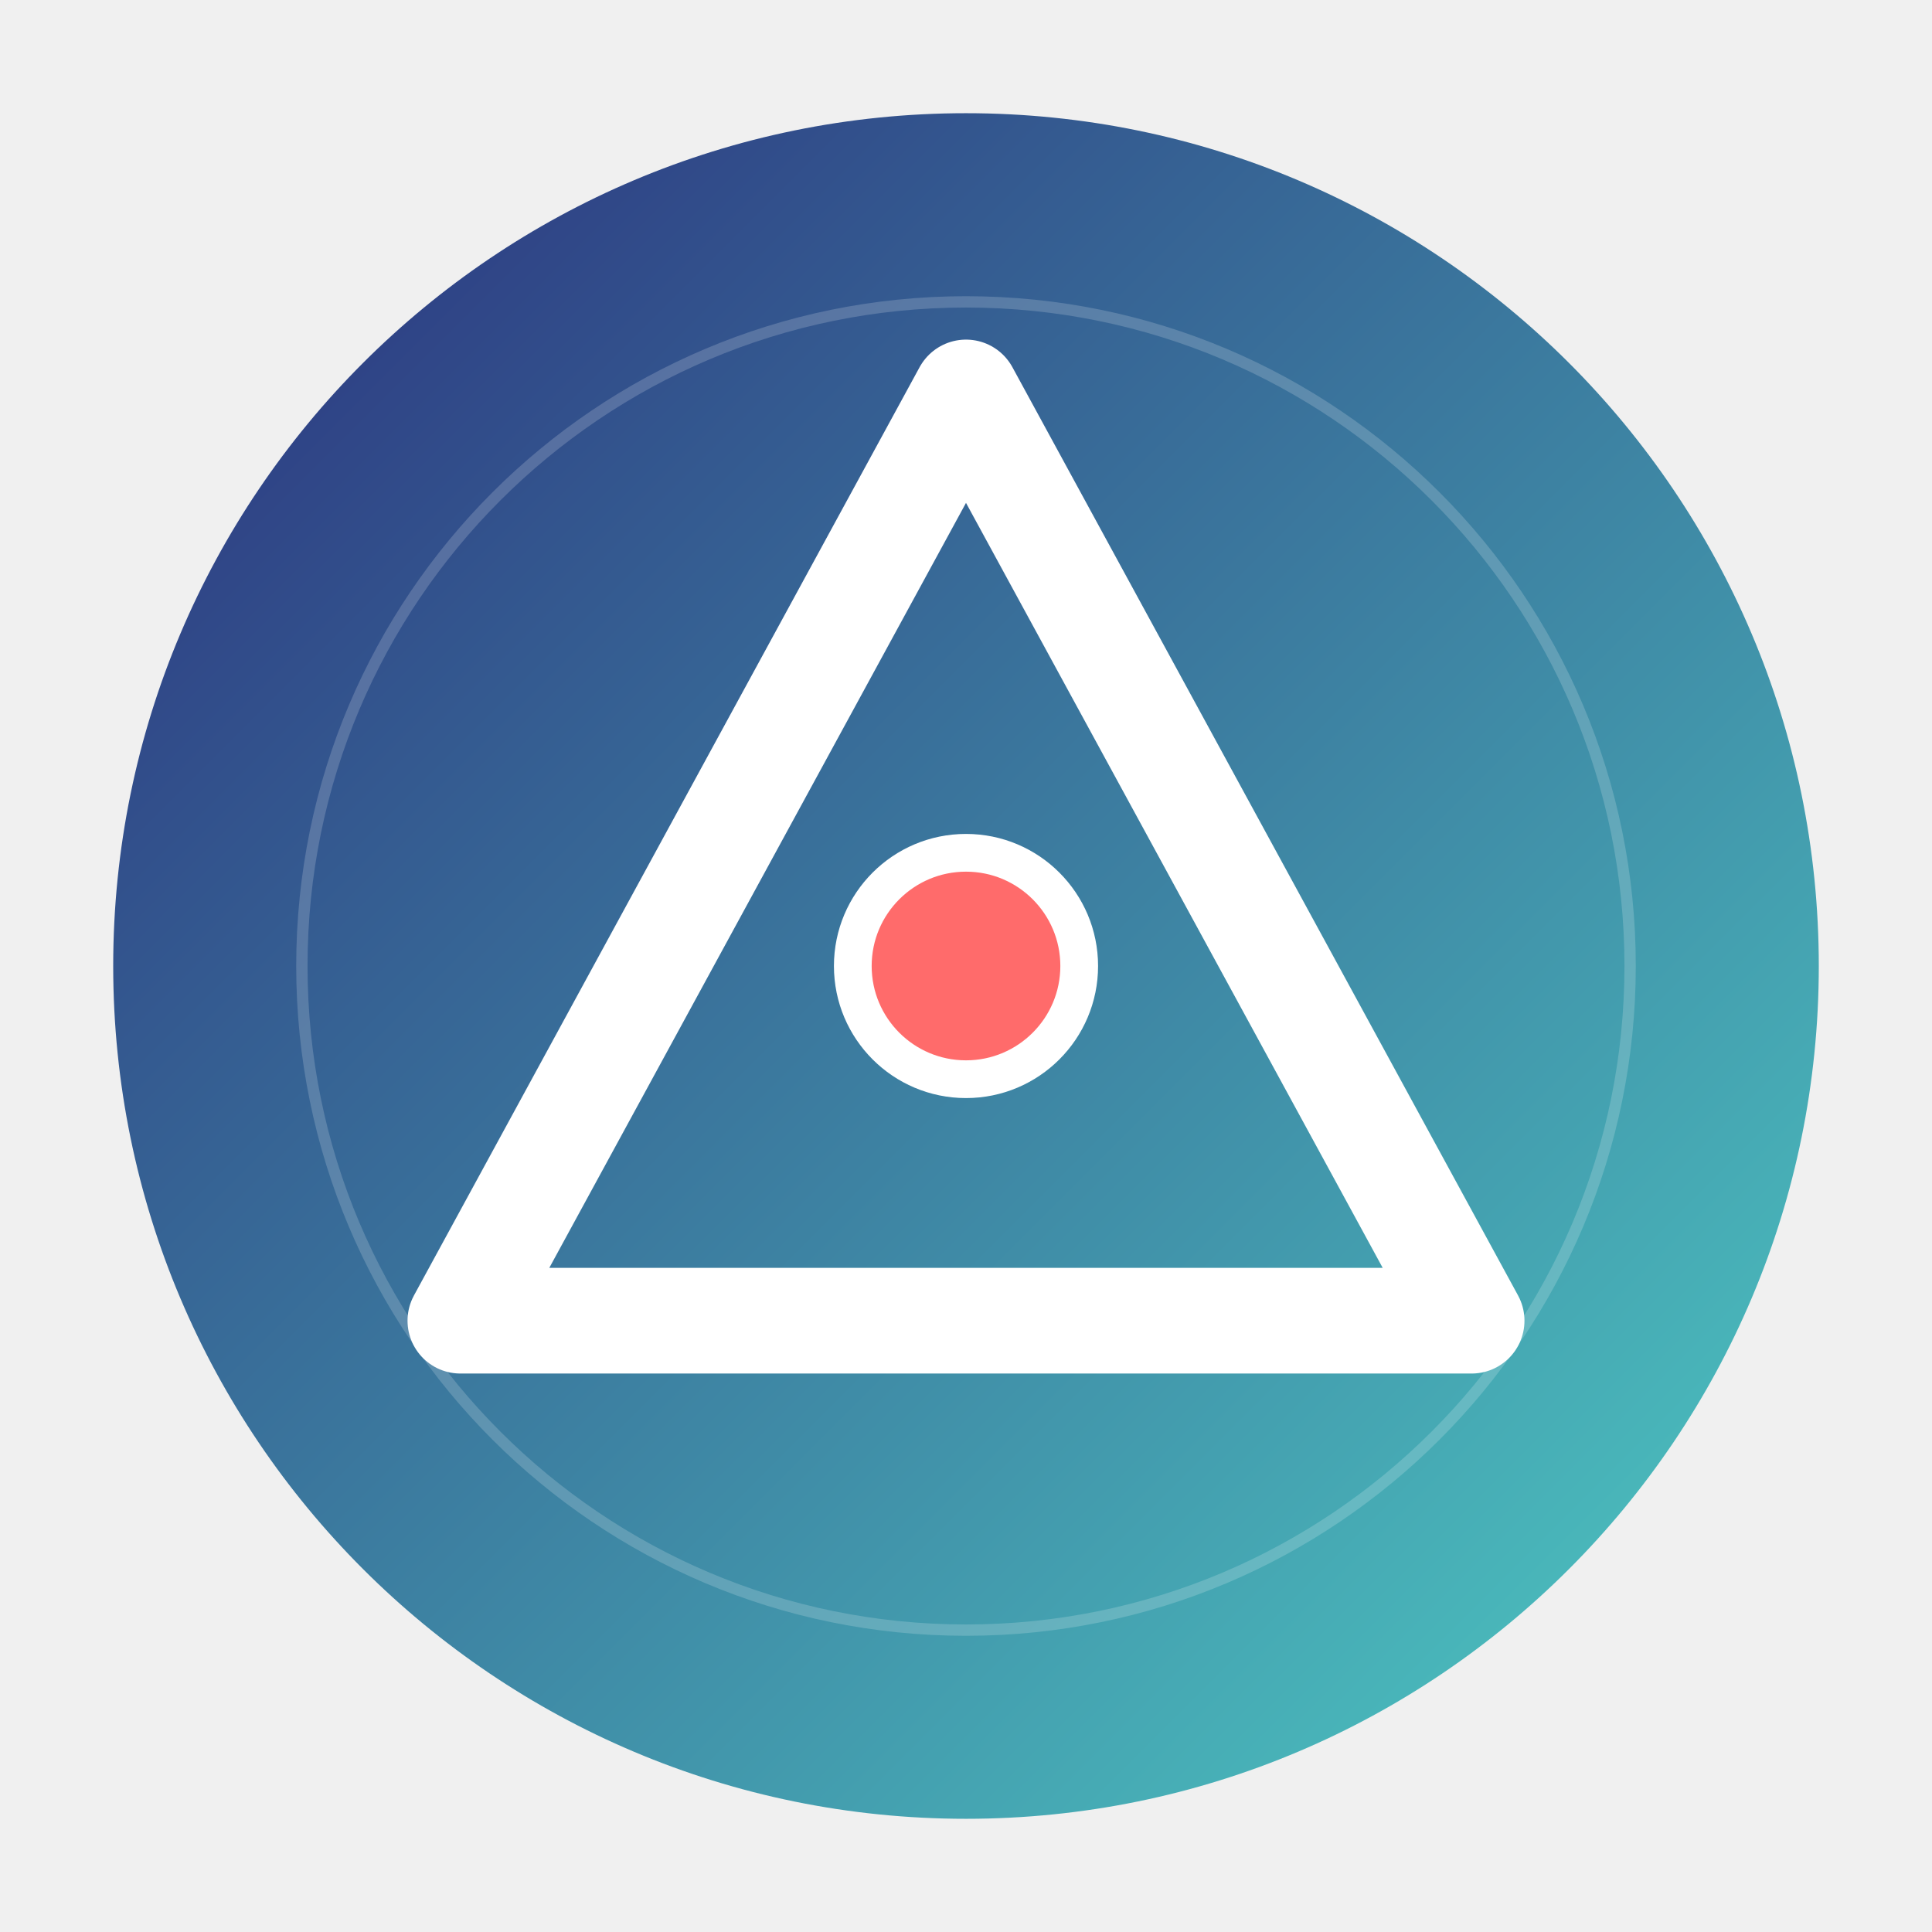
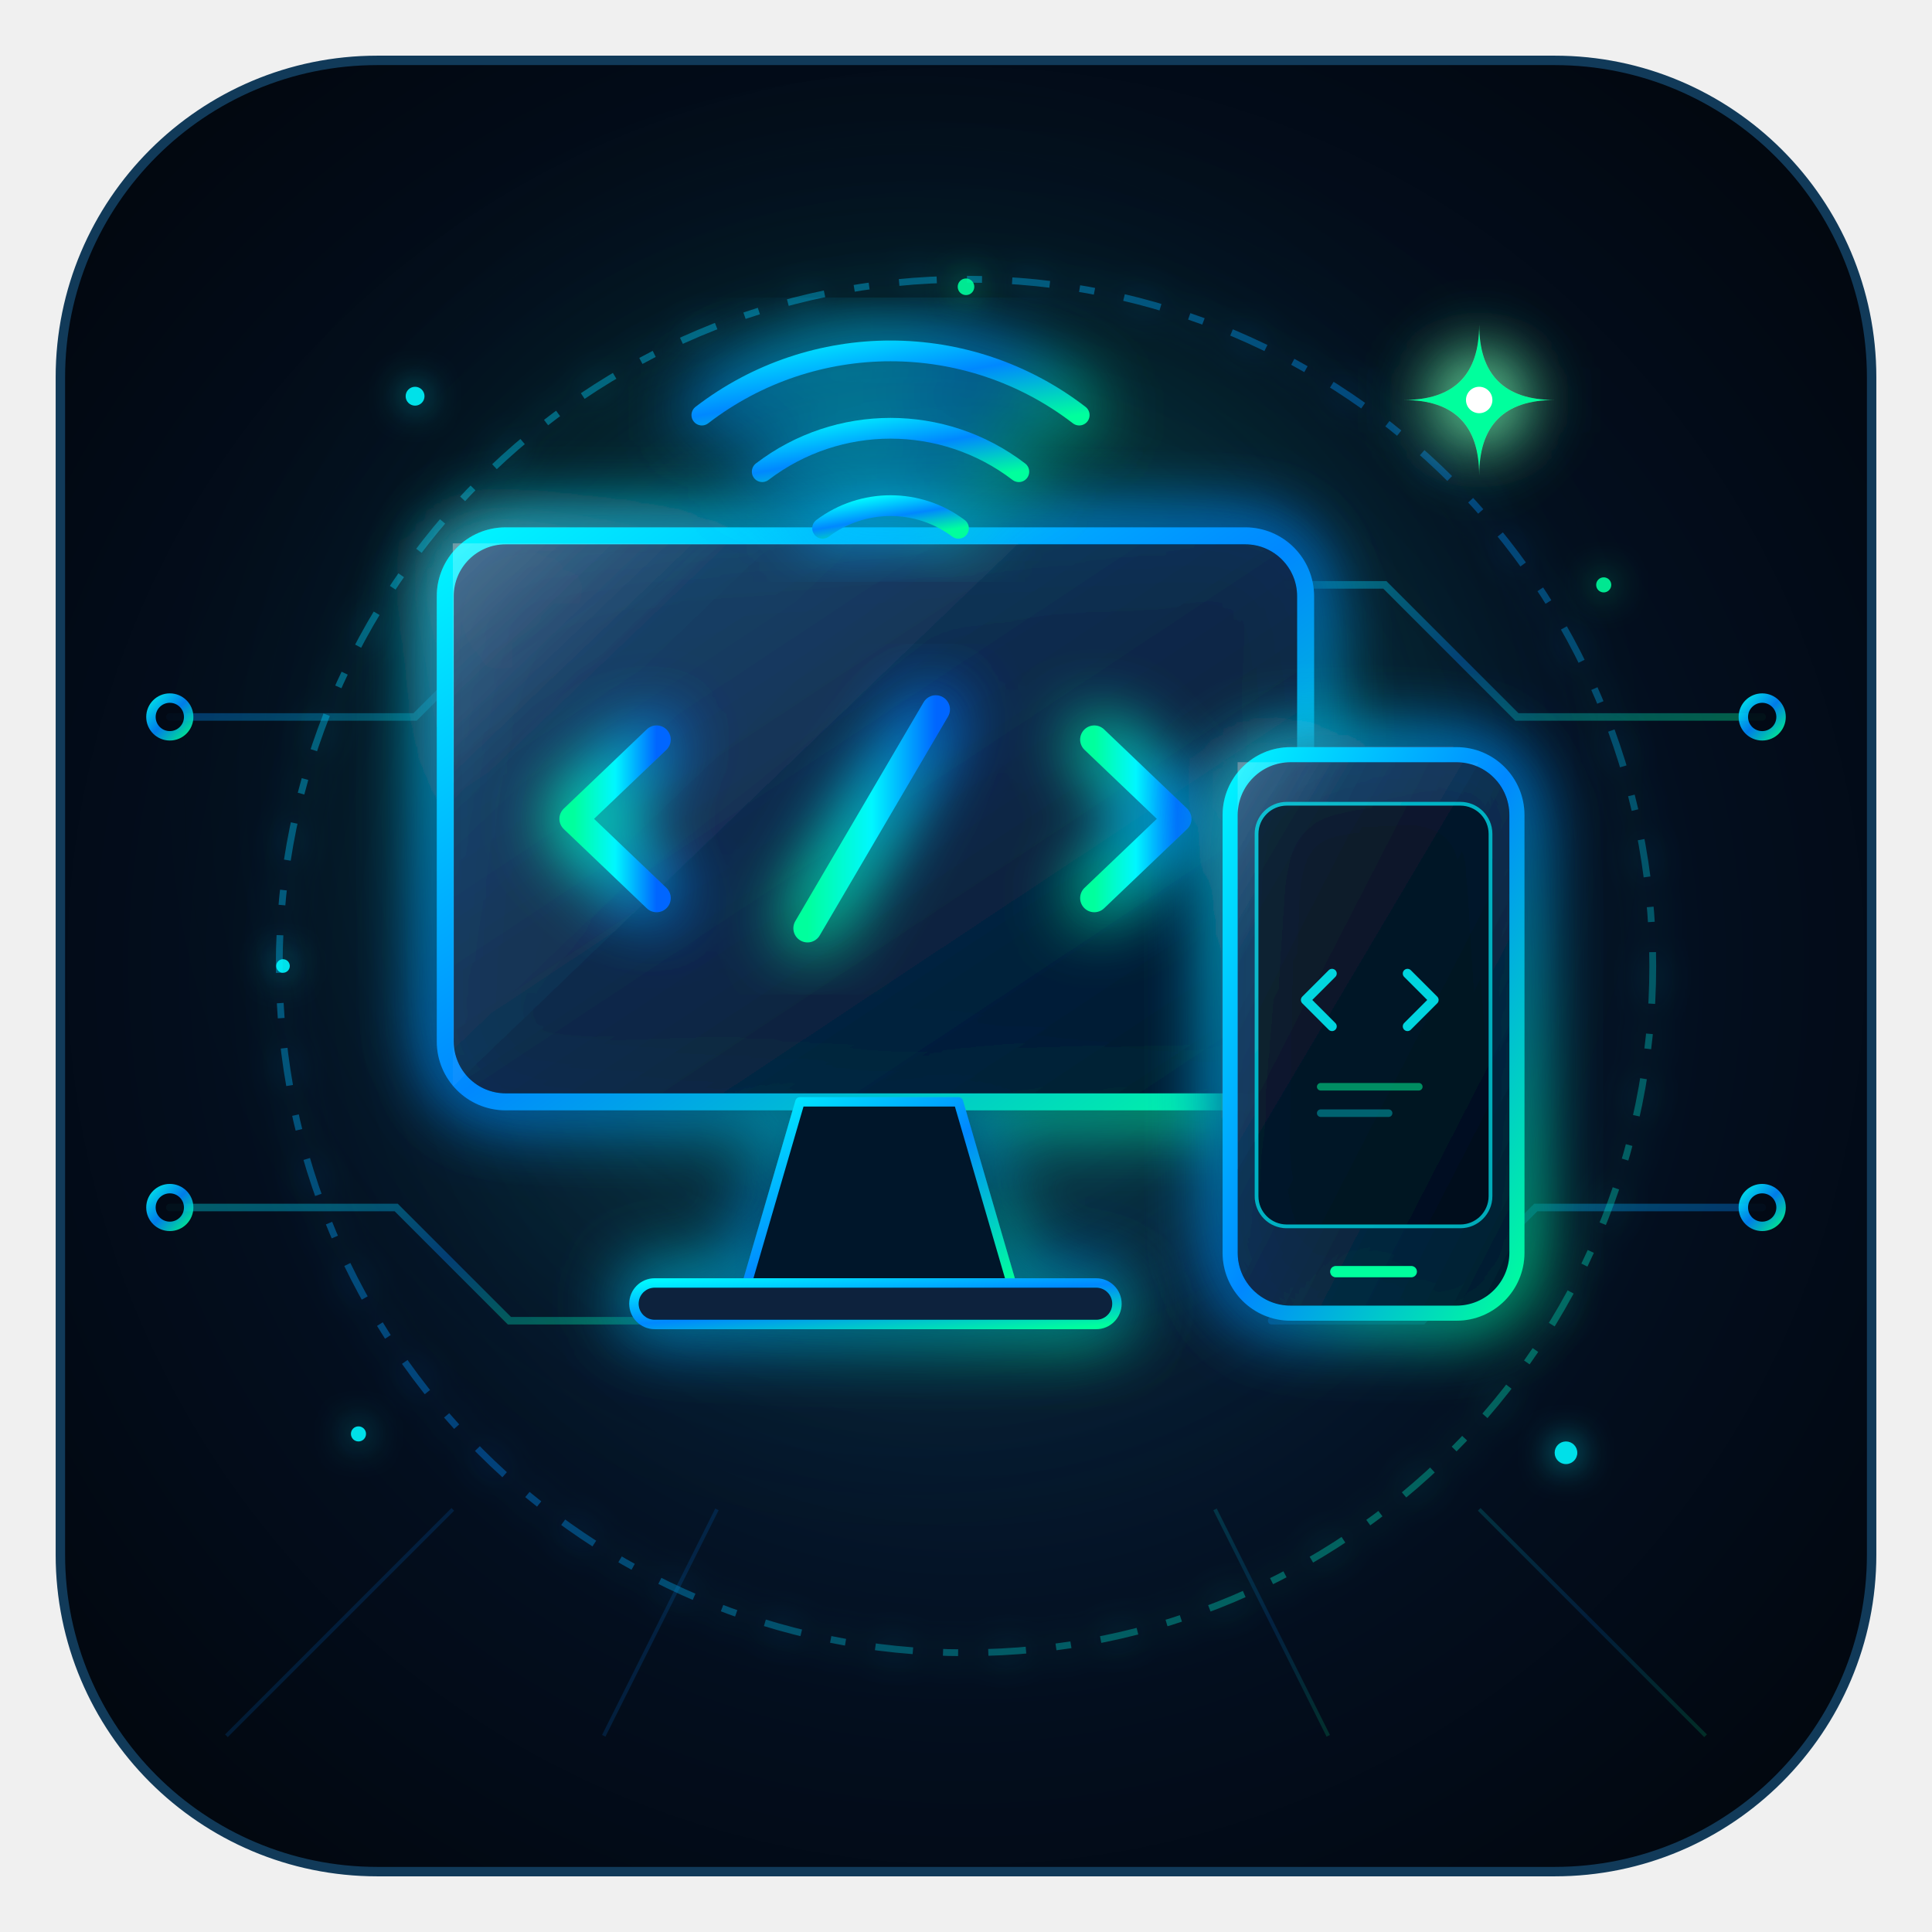
- <svg xmlns="http://www.w3.org/2000/svg" width="512" height="512" viewBox="0 0 512 512" role="img" aria-labelledby="title desc">
+ <svg xmlns="http://www.w3.org/2000/svg" viewBox="0 0 512 512" role="img" aria-labelledby="title desc">
  <defs>
-     <linearGradient id="g" x1="0" y1="0" x2="1" y2="1">
-       <stop offset="0" stop-color="#2A2D7C" />
-       <stop offset="1" stop-color="#4ECDC4" />
+     <radialGradient id="bgGrad" cx="50%" cy="50%" r="75%">
+       <stop offset="0%" stop-color="#0A2C4C" />
+       <stop offset="55%" stop-color="#030E1E" />
+       <stop offset="100%" stop-color="#010408" />
+     </radialGradient>
+     <linearGradient id="neonCyan" x1="0%" y1="0%" x2="100%" y2="100%">
+       <stop offset="0%" stop-color="#00F7FF" />
+       <stop offset="50%" stop-color="#0088FF" />
+       <stop offset="100%" stop-color="#00FF9D" />
    </linearGradient>
+     <linearGradient id="accentGradient" x1="0%" y1="0%" x2="100%" y2="0%">
+       <stop offset="0%" stop-color="#00FF9D" />
+       <stop offset="50%" stop-color="#00F7FF" />
+       <stop offset="100%" stop-color="#0066FF" />
+     </linearGradient>
+     <linearGradient id="glassPanel" x1="0%" y1="0%" x2="100%" y2="100%">
+       <stop offset="0%" stop-color="#0E3D6B" stop-opacity="0.9" />
+       <stop offset="100%" stop-color="#031528" stop-opacity="0.98" />
+     </linearGradient>
+     <linearGradient id="glassReflect" x1="0%" y1="0%" x2="100%" y2="100%">
+       <stop offset="0%" stop-color="#FFFFFF" stop-opacity="0.4" />
+       <stop offset="25%" stop-color="#FFFFFF" stop-opacity="0.08" />
+       <stop offset="100%" stop-color="#FFFFFF" stop-opacity="0" />
+     </linearGradient>
+     <radialGradient id="coreAura" cx="50%" cy="45%" r="50%">
+       <stop offset="0%" stop-color="#00F7FF" stop-opacity="0.32" />
+       <stop offset="50%" stop-color="#00FF9D" stop-opacity="0.1" />
+       <stop offset="100%" stop-color="#000000" stop-opacity="0" />
+     </radialGradient>
+     <filter id="ultraGlow" x="-30%" y="-30%" width="160%" height="160%">
+       <feGaussianBlur stdDeviation="9" result="blur1" />
+       <feGaussianBlur stdDeviation="3" result="blur2" />
+       <feMerge>
+         <feMergeNode in="blur1" />
+         <feMergeNode in="blur2" />
+         <feMergeNode in="SourceGraphic" />
+       </feMerge>
+     </filter>
+     <filter id="softGlow" x="-20%" y="-20%" width="140%" height="140%">
+       <feGaussianBlur stdDeviation="4.5" result="blur" />
+       <feMerge>
+         <feMergeNode in="blur" />
+         <feMergeNode in="SourceGraphic" />
+       </feMerge>
+     </filter>
  </defs>
-   <circle cx="256" cy="256" r="226" fill="url(#g)" />
-   <circle cx="256" cy="256" r="176" fill="none" stroke="#fff" stroke-opacity=".18" stroke-width="3" />
-   <path d="M256 104 L390 350 H122 Z" fill="none" stroke="#fff" stroke-width="28" stroke-linejoin="round" />
-   <circle cx="256" cy="256" r="30" fill="#FF6B6B" stroke="#fff" stroke-width="10" />
+   <rect x="16" y="16" width="480" height="480" rx="84" fill="url(#bgGrad)" stroke="#113A59" stroke-width="2.5" />
+   <circle cx="240" cy="230" r="210" fill="url(#coreAura)" />
+   <g stroke="url(#neonCyan)" stroke-width="1" opacity="0.15" fill="none">
+     <path d="M 60 410 L 452 410" />
+     <path d="M 80 430 L 432 430" />
+     <path d="M 100 450 L 412 450" />
+     <path d="M 120 400 L 60 460" />
+     <path d="M 190 400 L 160 460" />
+     <path d="M 256 400 L 256 460" />
+     <path d="M 322 400 L 352 460" />
+     <path d="M 392 400 L 452 460" />
+   </g>
+   <g stroke="url(#neonCyan)" stroke-width="2" fill="none" opacity="0.35" stroke-linecap="round">
+     <path d="M 45 190 H 110 L 145 155 H 185" />
+     <path d="M 45 320 H 105 L 135 350 H 175" />
+     <path d="M 467 190 H 402 L 367 155 H 327" />
+     <path d="M 467 320 H 407 L 377 350 H 337" />
+   </g>
+   <g fill="#020914" stroke="url(#neonCyan)" stroke-width="2.5" opacity="0.9">
+     <circle cx="45" cy="190" r="5" />
+     <circle cx="45" cy="320" r="5" />
+     <circle cx="467" cy="190" r="5" />
+     <circle cx="467" cy="320" r="5" />
+   </g>
+   <circle cx="256" cy="256" r="182" fill="none" stroke="url(#neonCyan)" stroke-width="1.8" stroke-dasharray="10 8 4 8" opacity="0.4" filter="url(#softGlow)" />
+   <g filter="url(#ultraGlow)">
+     <rect x="118" y="142" width="228" height="150" rx="16" fill="url(#glassPanel)" stroke="url(#neonCyan)" stroke-width="4.5" />
+     <path d="M 120 144 L 270 144 L 120 288 Z" fill="url(#glassReflect)" opacity="0.6" />
+     <path d="M 212 292 L 198 340 H 268 L 254 292 Z" fill="#06182B" stroke="url(#neonCyan)" stroke-width="2.5" stroke-linejoin="round" />
+     <rect x="168" y="340" width="128" height="11" rx="5.5" fill="#07223D" stroke="url(#neonCyan)" stroke-width="2.5" />
+   </g>
+   <g fill="none" stroke="url(#accentGradient)" stroke-width="7.5" stroke-linecap="round" stroke-linejoin="round" filter="url(#ultraGlow)">
+     <path d="M 174 196 L 152 217 L 174 238" />
+     <path d="M 290 196 L 312 217 L 290 238" />
+     <path d="M 248 188 L 214 246" />
+   </g>
+   <g filter="url(#ultraGlow)">
+     <rect x="326" y="200" width="76" height="148" rx="16" fill="url(#glassPanel)" stroke="url(#neonCyan)" stroke-width="4" />
+     <path d="M 328 202 L 392 202 L 328 310 Z" fill="url(#glassReflect)" opacity="0.5" />
+     <rect x="333" y="213" width="62" height="112" rx="8" fill="#010A14" stroke="#00F7FF" stroke-width="1" opacity="0.65" />
+     <line x1="354" y1="337" x2="374" y2="337" stroke="#00FF9D" stroke-width="3" stroke-linecap="round" />
+   </g>
+   <g fill="none" stroke="#00F7FF" stroke-width="2.5" stroke-linecap="round" stroke-linejoin="round" opacity="0.85">
+     <path d="M 353 258 L 346 265 L 353 272" />
+     <path d="M 373 258 L 380 265 L 373 272" />
+     <line x1="350" y1="288" x2="376" y2="288" stroke="#00FF9D" stroke-width="2" opacity="0.6" />
+     <line x1="350" y1="295" x2="368" y2="295" stroke="#00F7FF" stroke-width="2" opacity="0.4" />
+   </g>
+   <g fill="none" stroke="url(#neonCyan)" stroke-width="5.5" stroke-linecap="round" filter="url(#ultraGlow)">
+     <path d="M 186 110 A 82 82 0 0 1 286 110" />
+     <path d="M 202 125 A 56 56 0 0 1 270 125" />
+     <path d="M 218 140 A 30 30 0 0 1 254 140" />
+   </g>
+   <g transform="translate(392, 106)" filter="url(#ultraGlow)">
+     <path d="M 0 -20 Q 0 0 20 0 Q 0 0 0 20 Q 0 0 -20 0 Q 0 0 0 -20 Z" fill="#00FF9D" />
+     <circle cx="0" cy="0" r="3.5" fill="#FFFFFF" />
+   </g>
+   <g fill="#00F7FF" opacity="0.9" filter="url(#softGlow)">
+     <circle cx="110" cy="105" r="2.5" />
+     <circle cx="415" cy="385" r="3" />
+     <circle cx="95" cy="380" r="2" />
+     <circle cx="256" cy="76" r="2.2" fill="#00FF9D" />
+     <circle cx="425" cy="155" r="2" fill="#00FF9D" />
+     <circle cx="75" cy="256" r="1.8" />
+   </g>
</svg>
